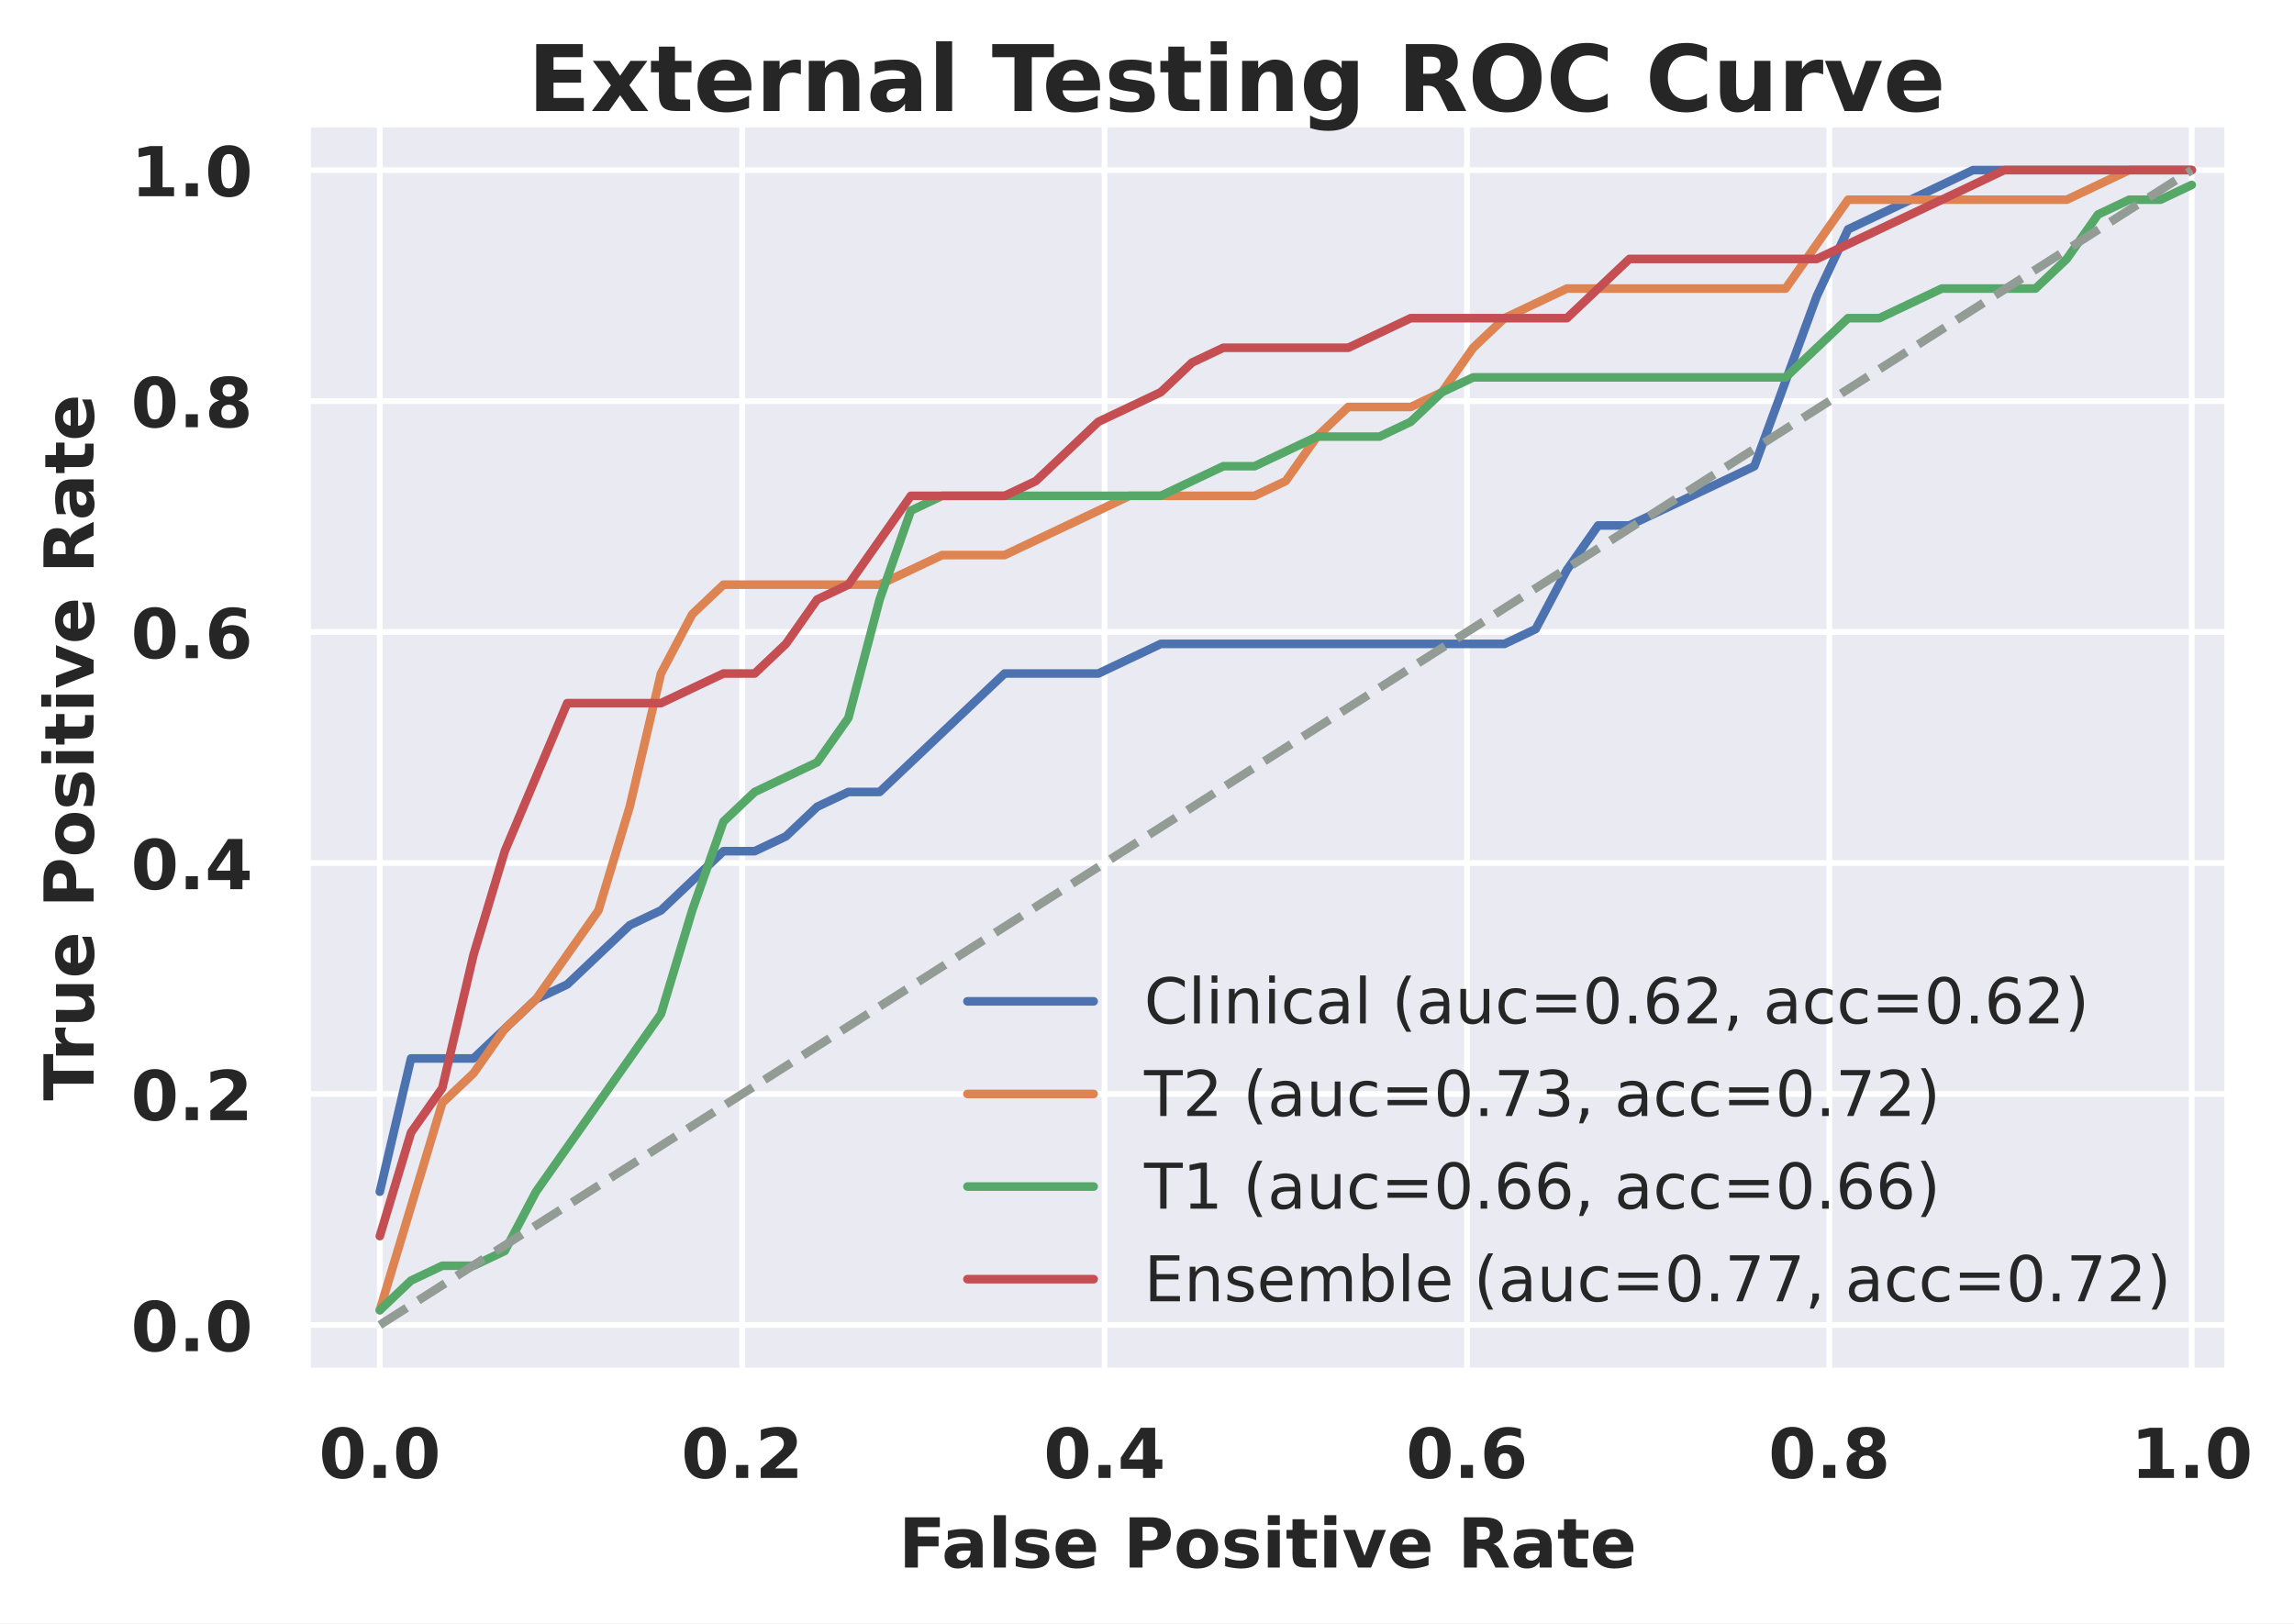
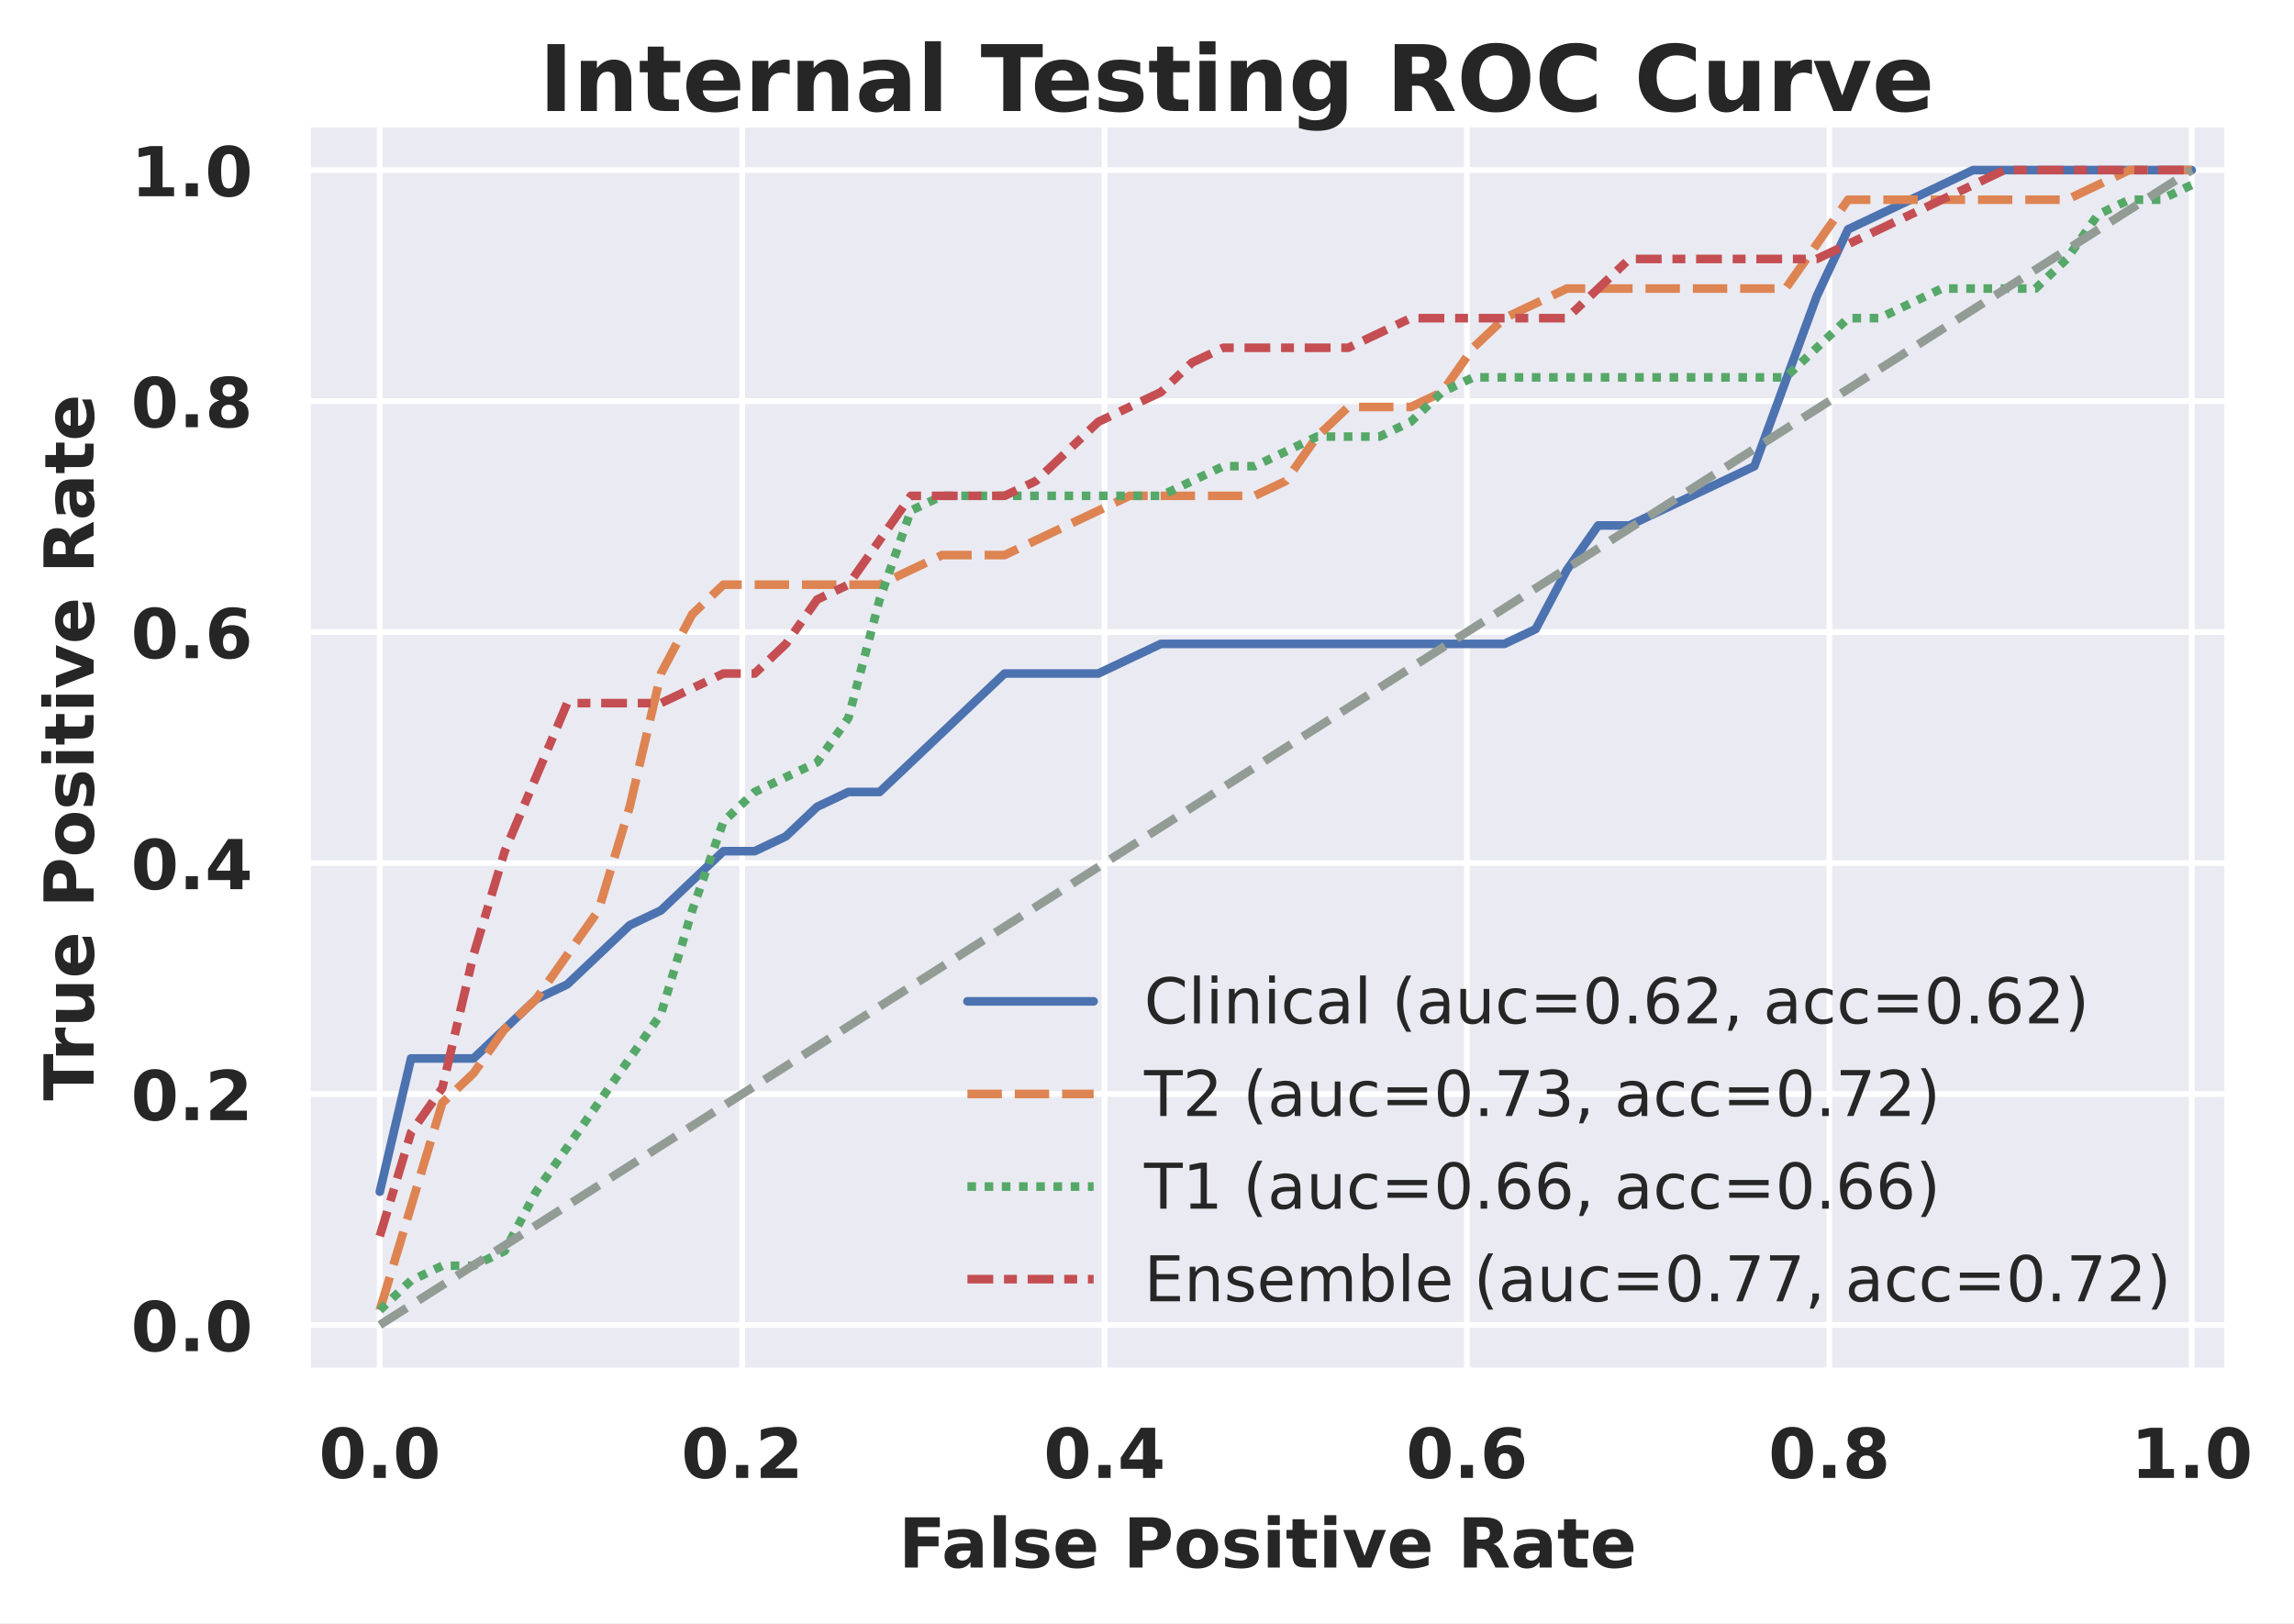
<svg xmlns="http://www.w3.org/2000/svg" height="282.967pt" version="1.1" viewBox="0 0 399.882 282.967" width="399.882pt">
  <defs>
    <style type="text/css">*{stroke-linecap:butt;stroke-linejoin:round;}</style>
  </defs>
  <g id="figure_1">
    <g id="patch_1">
      <path d="M 0 282.967  L 399.882 282.967  L 399.882 0  L 0 0  z " style="fill:#ffffff;" />
    </g>
    <g id="axes_1">
      <g id="patch_2">
        <path d="M 53.571 239.04  L 388.371 239.04  L 388.371 21.6  L 53.571 21.6  z " style="fill:#eaeaf2;" />
      </g>
      <g id="matplotlib.axis_1">
        <g id="xtick_1">
          <g id="line2d_1">
-             <path clip-path="url(#p901b95fc76)" d="M 66.205 239.04  L 66.205 21.6  " style="fill:none;stroke:#ffffff;stroke-linecap:round;" />
+             <path clip-path="url(#p3f8f0f05ae)" d="M 66.205 239.04  L 66.205 21.6  " style="fill:none;stroke:#ffffff;stroke-linecap:round;" />
          </g>
          <g id="text_1">
            <text style="fill:#262626;font-family:DejaVu Sans;font-size:12px;font-stretch:normal;font-style:normal;font-weight:bold;text-anchor:middle;" transform="rotate(-0, 66.20459, 257.6581)" x="66.205" y="257.658">0.0</text>
          </g>
        </g>
        <g id="xtick_2">
          <g id="line2d_2">
-             <path clip-path="url(#p901b95fc76)" d="M 129.374 239.04  L 129.374 21.6  " style="fill:none;stroke:#ffffff;stroke-linecap:round;" />
+             <path clip-path="url(#p3f8f0f05ae)" d="M 129.374 239.04  L 129.374 21.6  " style="fill:none;stroke:#ffffff;stroke-linecap:round;" />
          </g>
          <g id="text_2">
            <text style="fill:#262626;font-family:DejaVu Sans;font-size:12px;font-stretch:normal;font-style:normal;font-weight:bold;text-anchor:middle;" transform="rotate(-0, 129.3744, 257.6581)" x="129.374" y="257.658">0.2</text>
          </g>
        </g>
        <g id="xtick_3">
          <g id="line2d_3">
-             <path clip-path="url(#p901b95fc76)" d="M 192.544 239.04  L 192.544 21.6  " style="fill:none;stroke:#ffffff;stroke-linecap:round;" />
+             <path clip-path="url(#p3f8f0f05ae)" d="M 192.544 239.04  L 192.544 21.6  " style="fill:none;stroke:#ffffff;stroke-linecap:round;" />
          </g>
          <g id="text_3">
            <text style="fill:#262626;font-family:DejaVu Sans;font-size:12px;font-stretch:normal;font-style:normal;font-weight:bold;text-anchor:middle;" transform="rotate(-0, 192.5442, 257.6581)" x="192.544" y="257.658">0.4</text>
          </g>
        </g>
        <g id="xtick_4">
          <g id="line2d_4">
-             <path clip-path="url(#p901b95fc76)" d="M 255.714 239.04  L 255.714 21.6  " style="fill:none;stroke:#ffffff;stroke-linecap:round;" />
+             <path clip-path="url(#p3f8f0f05ae)" d="M 255.714 239.04  L 255.714 21.6  " style="fill:none;stroke:#ffffff;stroke-linecap:round;" />
          </g>
          <g id="text_4">
            <text style="fill:#262626;font-family:DejaVu Sans;font-size:12px;font-stretch:normal;font-style:normal;font-weight:bold;text-anchor:middle;" transform="rotate(-0, 255.714, 257.6581)" x="255.714" y="257.658">0.6</text>
          </g>
        </g>
        <g id="xtick_5">
          <g id="line2d_5">
-             <path clip-path="url(#p901b95fc76)" d="M 318.884 239.04  L 318.884 21.6  " style="fill:none;stroke:#ffffff;stroke-linecap:round;" />
+             <path clip-path="url(#p3f8f0f05ae)" d="M 318.884 239.04  L 318.884 21.6  " style="fill:none;stroke:#ffffff;stroke-linecap:round;" />
          </g>
          <g id="text_5">
            <text style="fill:#262626;font-family:DejaVu Sans;font-size:12px;font-stretch:normal;font-style:normal;font-weight:bold;text-anchor:middle;" transform="rotate(-0, 318.8838, 257.6581)" x="318.884" y="257.658">0.8</text>
          </g>
        </g>
        <g id="xtick_6">
          <g id="line2d_6">
-             <path clip-path="url(#p901b95fc76)" d="M 382.054 239.04  L 382.054 21.6  " style="fill:none;stroke:#ffffff;stroke-linecap:round;" />
+             <path clip-path="url(#p3f8f0f05ae)" d="M 382.054 239.04  L 382.054 21.6  " style="fill:none;stroke:#ffffff;stroke-linecap:round;" />
          </g>
          <g id="text_6">
            <text style="fill:#262626;font-family:DejaVu Sans;font-size:12px;font-stretch:normal;font-style:normal;font-weight:bold;text-anchor:middle;" transform="rotate(-0, 382.0536, 257.6581)" x="382.054" y="257.658">1.0</text>
          </g>
        </g>
        <g id="xtick_7" />
        <g id="xtick_8" />
        <g id="xtick_9" />
        <g id="xtick_10" />
        <g id="xtick_11" />
        <g id="xtick_12" />
        <g id="xtick_13" />
        <g id="xtick_14" />
        <g id="xtick_15" />
        <g id="xtick_16" />
        <g id="xtick_17" />
        <g id="xtick_18" />
        <g id="xtick_19" />
        <g id="xtick_20" />
        <g id="xtick_21" />
        <g id="text_7">
          <text style="fill:#262626;font-family:DejaVu Sans;font-size:12px;font-stretch:normal;font-style:normal;font-weight:bold;text-anchor:middle;" transform="rotate(-0, 220.9706, 273.2719)" x="220.971" y="273.272">False Positive Rate</text>
        </g>
      </g>
      <g id="matplotlib.axis_2">
        <g id="ytick_1">
          <g id="line2d_7">
-             <path clip-path="url(#p901b95fc76)" d="M 53.571 230.987  L 388.371 230.987  " style="fill:none;stroke:#ffffff;stroke-linecap:round;" />
+             <path clip-path="url(#p3f8f0f05ae)" d="M 53.571 230.987  L 388.371 230.987  " style="fill:none;stroke:#ffffff;stroke-linecap:round;" />
          </g>
          <g id="text_8">
            <text style="fill:#262626;font-family:DejaVu Sans;font-size:12px;font-stretch:normal;font-style:normal;font-weight:bold;text-anchor:end;" transform="rotate(-0, 44.07062, 235.5457)" x="44.071" y="235.546">0.0</text>
          </g>
        </g>
        <g id="ytick_2">
          <g id="line2d_8">
-             <path clip-path="url(#p901b95fc76)" d="M 53.571 190.72  L 388.371 190.72  " style="fill:none;stroke:#ffffff;stroke-linecap:round;" />
+             <path clip-path="url(#p3f8f0f05ae)" d="M 53.571 190.72  L 388.371 190.72  " style="fill:none;stroke:#ffffff;stroke-linecap:round;" />
          </g>
          <g id="text_9">
            <text style="fill:#262626;font-family:DejaVu Sans;font-size:12px;font-stretch:normal;font-style:normal;font-weight:bold;text-anchor:end;" transform="rotate(-0, 44.07062, 195.2791)" x="44.071" y="195.279">0.2</text>
          </g>
        </g>
        <g id="ytick_3">
          <g id="line2d_9">
-             <path clip-path="url(#p901b95fc76)" d="M 53.571 150.453  L 388.371 150.453  " style="fill:none;stroke:#ffffff;stroke-linecap:round;" />
+             <path clip-path="url(#p3f8f0f05ae)" d="M 53.571 150.453  L 388.371 150.453  " style="fill:none;stroke:#ffffff;stroke-linecap:round;" />
          </g>
          <g id="text_10">
            <text style="fill:#262626;font-family:DejaVu Sans;font-size:12px;font-stretch:normal;font-style:normal;font-weight:bold;text-anchor:end;" transform="rotate(-0, 44.07062, 155.0124)" x="44.071" y="155.012">0.4</text>
          </g>
        </g>
        <g id="ytick_4">
          <g id="line2d_10">
-             <path clip-path="url(#p901b95fc76)" d="M 53.571 110.187  L 388.371 110.187  " style="fill:none;stroke:#ffffff;stroke-linecap:round;" />
+             <path clip-path="url(#p3f8f0f05ae)" d="M 53.571 110.187  L 388.371 110.187  " style="fill:none;stroke:#ffffff;stroke-linecap:round;" />
          </g>
          <g id="text_11">
            <text style="fill:#262626;font-family:DejaVu Sans;font-size:12px;font-stretch:normal;font-style:normal;font-weight:bold;text-anchor:end;" transform="rotate(-0, 44.07062, 114.7457)" x="44.071" y="114.746">0.6</text>
          </g>
        </g>
        <g id="ytick_5">
          <g id="line2d_11">
-             <path clip-path="url(#p901b95fc76)" d="M 53.571 69.92  L 388.371 69.92  " style="fill:none;stroke:#ffffff;stroke-linecap:round;" />
+             <path clip-path="url(#p3f8f0f05ae)" d="M 53.571 69.92  L 388.371 69.92  " style="fill:none;stroke:#ffffff;stroke-linecap:round;" />
          </g>
          <g id="text_12">
            <text style="fill:#262626;font-family:DejaVu Sans;font-size:12px;font-stretch:normal;font-style:normal;font-weight:bold;text-anchor:end;" transform="rotate(-0, 44.07062, 74.47906)" x="44.071" y="74.479">0.8</text>
          </g>
        </g>
        <g id="ytick_6">
          <g id="line2d_12">
-             <path clip-path="url(#p901b95fc76)" d="M 53.571 29.653  L 388.371 29.653  " style="fill:none;stroke:#ffffff;stroke-linecap:round;" />
+             <path clip-path="url(#p3f8f0f05ae)" d="M 53.571 29.653  L 388.371 29.653  " style="fill:none;stroke:#ffffff;stroke-linecap:round;" />
          </g>
          <g id="text_13">
            <text style="fill:#262626;font-family:DejaVu Sans;font-size:12px;font-stretch:normal;font-style:normal;font-weight:bold;text-anchor:end;" transform="rotate(-0, 44.07062, 34.2124)" x="44.071" y="34.212">1.0</text>
          </g>
        </g>
        <g id="ytick_7" />
        <g id="ytick_8" />
        <g id="ytick_9" />
        <g id="ytick_10" />
        <g id="ytick_11" />
        <g id="ytick_12" />
        <g id="ytick_13" />
        <g id="ytick_14" />
        <g id="ytick_15" />
        <g id="ytick_16" />
        <g id="ytick_17" />
        <g id="ytick_18" />
        <g id="ytick_19" />
        <g id="ytick_20" />
        <g id="ytick_21" />
        <g id="text_14">
          <text style="fill:#262626;font-family:DejaVu Sans;font-size:12px;font-stretch:normal;font-style:normal;font-weight:bold;text-anchor:middle;" transform="rotate(-90, 16.31812, 130.32)" x="16.318" y="130.32">True Positive Rate</text>
        </g>
      </g>
      <g id="line2d_13">
-         <path clip-path="url(#p901b95fc76)" d="M 66.205 207.756  L 71.65 184.525  L 77.096 184.525  L 82.542 184.525  L 87.987 179.363  L 93.433 174.2  L 98.879 171.619  L 104.324 166.457  L 109.77 161.294  L 115.216 158.713  L 120.661 153.551  L 126.107 148.388  L 131.553 148.388  L 136.998 145.807  L 142.444 140.645  L 147.89 138.064  L 153.335 138.064  L 158.781 132.901  L 169.672 122.576  L 175.118 117.414  L 180.564 117.414  L 186.009 117.414  L 191.455 117.414  L 196.901 114.833  L 202.346 112.252  L 207.792 112.252  L 213.238 112.252  L 218.683 112.252  L 224.129 112.252  L 235.02 112.252  L 245.912 112.252  L 251.357 112.252  L 256.803 112.252  L 262.249 112.252  L 267.695 109.67  L 273.14 99.346  L 278.586 91.602  L 284.032 91.602  L 294.923 86.44  L 305.814 81.277  L 316.706 51.594  L 322.151 39.978  L 327.597 37.397  L 333.043 34.816  L 338.488 32.235  L 343.934 29.653  L 349.38 29.653  L 354.825 29.653  L 360.271 29.653  L 365.717 29.653  L 371.162 29.653  L 376.608 29.653  L 382.054 29.653  " style="fill:none;stroke:#4c72b0;stroke-linecap:round;stroke-width:1.5;" />
+         <path clip-path="url(#p3f8f0f05ae)" d="M 66.205 207.756  L 71.65 184.525  L 77.096 184.525  L 82.542 184.525  L 87.987 179.363  L 93.433 174.2  L 98.879 171.619  L 104.324 166.457  L 109.77 161.294  L 115.216 158.713  L 120.661 153.551  L 126.107 148.388  L 131.553 148.388  L 136.998 145.807  L 142.444 140.645  L 147.89 138.064  L 153.335 138.064  L 158.781 132.901  L 169.672 122.576  L 175.118 117.414  L 180.564 117.414  L 186.009 117.414  L 191.455 117.414  L 196.901 114.833  L 202.346 112.252  L 207.792 112.252  L 213.238 112.252  L 218.683 112.252  L 224.129 112.252  L 235.02 112.252  L 245.912 112.252  L 251.357 112.252  L 256.803 112.252  L 262.249 112.252  L 267.695 109.67  L 273.14 99.346  L 278.586 91.602  L 284.032 91.602  L 294.923 86.44  L 305.814 81.277  L 316.706 51.594  L 322.151 39.978  L 327.597 37.397  L 333.043 34.816  L 338.488 32.235  L 343.934 29.653  L 349.38 29.653  L 354.825 29.653  L 360.271 29.653  L 365.717 29.653  L 371.162 29.653  L 376.608 29.653  L 382.054 29.653  " style="fill:none;stroke:#4c72b0;stroke-linecap:round;stroke-width:1.5;" />
      </g>
      <g id="line2d_14">
-         <path clip-path="url(#p901b95fc76)" d="M 66.205 228.405  L 71.65 210.337  L 77.096 192.269  L 82.542 187.106  L 87.987 179.363  L 93.433 174.2  L 98.879 166.457  L 104.324 158.713  L 109.77 140.645  L 115.216 117.414  L 120.661 107.089  L 126.107 101.927  L 131.553 101.927  L 136.998 101.927  L 142.444 101.927  L 147.89 101.927  L 153.335 101.927  L 158.781 99.346  L 164.227 96.764  L 169.672 96.764  L 175.118 96.764  L 180.564 94.183  L 186.009 91.602  L 191.455 89.021  L 196.901 86.44  L 202.346 86.44  L 207.792 86.44  L 213.238 86.44  L 218.683 86.44  L 224.129 83.858  L 229.575 76.115  L 235.02 70.952  L 240.466 70.952  L 245.912 70.952  L 251.357 68.371  L 256.803 60.628  L 262.249 55.465  L 267.695 52.884  L 273.14 50.303  L 278.586 50.303  L 284.032 50.303  L 289.477 50.303  L 294.923 50.303  L 300.369 50.303  L 305.814 50.303  L 311.26 50.303  L 316.706 42.559  L 322.151 34.816  L 327.597 34.816  L 333.043 34.816  L 338.488 34.816  L 343.934 34.816  L 349.38 34.816  L 354.825 34.816  L 360.271 34.816  L 365.717 32.235  L 371.162 29.653  L 376.608 29.653  L 382.054 29.653  " style="fill:none;stroke:#dd8452;stroke-linecap:round;stroke-width:1.5;" />
+         <path clip-path="url(#p3f8f0f05ae)" d="M 66.205 228.405  L 71.65 210.337  L 77.096 192.269  L 82.542 187.106  L 87.987 179.363  L 93.433 174.2  L 98.879 166.457  L 104.324 158.713  L 109.77 140.645  L 115.216 117.414  L 120.661 107.089  L 126.107 101.927  L 131.553 101.927  L 136.998 101.927  L 142.444 101.927  L 147.89 101.927  L 153.335 101.927  L 158.781 99.346  L 164.227 96.764  L 169.672 96.764  L 175.118 96.764  L 180.564 94.183  L 186.009 91.602  L 191.455 89.021  L 196.901 86.44  L 202.346 86.44  L 207.792 86.44  L 213.238 86.44  L 218.683 86.44  L 224.129 83.858  L 229.575 76.115  L 235.02 70.952  L 240.466 70.952  L 245.912 70.952  L 251.357 68.371  L 256.803 60.628  L 262.249 55.465  L 267.695 52.884  L 273.14 50.303  L 278.586 50.303  L 284.032 50.303  L 289.477 50.303  L 294.923 50.303  L 300.369 50.303  L 305.814 50.303  L 311.26 50.303  L 316.706 42.559  L 322.151 34.816  L 327.597 34.816  L 333.043 34.816  L 338.488 34.816  L 343.934 34.816  L 349.38 34.816  L 354.825 34.816  L 360.271 34.816  L 365.717 32.235  L 371.162 29.653  L 376.608 29.653  L 382.054 29.653  " style="fill:none;stroke:#dd8452;stroke-dasharray:6,2.25;stroke-dashoffset:0;stroke-width:1.5;" />
      </g>
      <g id="line2d_15">
-         <path clip-path="url(#p901b95fc76)" d="M 66.205 228.405  L 71.65 223.243  L 77.096 220.662  L 82.542 220.662  L 87.987 218.081  L 93.433 207.756  L 98.879 200.012  L 104.324 192.269  L 109.77 184.525  L 115.216 176.782  L 120.661 158.713  L 126.107 143.226  L 131.553 138.064  L 136.998 135.482  L 142.444 132.901  L 147.89 125.158  L 153.335 104.508  L 158.781 89.021  L 164.227 86.44  L 169.672 86.44  L 175.118 86.44  L 180.564 86.44  L 186.009 86.44  L 191.455 86.44  L 196.901 86.44  L 202.346 86.44  L 207.792 83.858  L 213.238 81.277  L 218.683 81.277  L 224.129 78.696  L 229.575 76.115  L 235.02 76.115  L 240.466 76.115  L 245.912 73.534  L 251.357 68.371  L 256.803 65.79  L 262.249 65.79  L 267.695 65.79  L 273.14 65.79  L 278.586 65.79  L 284.032 65.79  L 289.477 65.79  L 294.923 65.79  L 300.369 65.79  L 305.814 65.79  L 311.26 65.79  L 316.706 60.628  L 322.151 55.465  L 327.597 55.465  L 333.043 52.884  L 338.488 50.303  L 343.934 50.303  L 349.38 50.303  L 354.825 50.303  L 360.271 45.141  L 365.717 37.397  L 371.162 34.816  L 376.608 34.816  L 382.054 32.235  " style="fill:none;stroke:#55a868;stroke-linecap:round;stroke-width:1.5;" />
+         <path clip-path="url(#p3f8f0f05ae)" d="M 66.205 228.405  L 71.65 223.243  L 77.096 220.662  L 82.542 220.662  L 87.987 218.081  L 93.433 207.756  L 98.879 200.012  L 104.324 192.269  L 109.77 184.525  L 115.216 176.782  L 120.661 158.713  L 126.107 143.226  L 131.553 138.064  L 136.998 135.482  L 142.444 132.901  L 147.89 125.158  L 153.335 104.508  L 158.781 89.021  L 164.227 86.44  L 169.672 86.44  L 175.118 86.44  L 180.564 86.44  L 186.009 86.44  L 191.455 86.44  L 196.901 86.44  L 202.346 86.44  L 207.792 83.858  L 213.238 81.277  L 218.683 81.277  L 224.129 78.696  L 229.575 76.115  L 235.02 76.115  L 240.466 76.115  L 245.912 73.534  L 251.357 68.371  L 256.803 65.79  L 262.249 65.79  L 267.695 65.79  L 273.14 65.79  L 278.586 65.79  L 284.032 65.79  L 289.477 65.79  L 294.923 65.79  L 300.369 65.79  L 305.814 65.79  L 311.26 65.79  L 316.706 60.628  L 322.151 55.465  L 327.597 55.465  L 333.043 52.884  L 338.488 50.303  L 343.934 50.303  L 349.38 50.303  L 354.825 50.303  L 360.271 45.141  L 365.717 37.397  L 371.162 34.816  L 376.608 34.816  L 382.054 32.235  " style="fill:none;stroke:#55a868;stroke-dasharray:1.5,1.5;stroke-dashoffset:0;stroke-width:1.5;" />
      </g>
      <g id="line2d_16">
-         <path clip-path="url(#p901b95fc76)" d="M 66.205 215.499  L 71.65 197.431  L 77.096 189.688  L 82.542 166.457  L 87.987 148.388  L 93.433 135.482  L 98.879 122.576  L 104.324 122.576  L 109.77 122.576  L 115.216 122.576  L 120.661 119.995  L 126.107 117.414  L 131.553 117.414  L 136.998 112.252  L 142.444 104.508  L 147.89 101.927  L 153.335 94.183  L 158.781 86.44  L 164.227 86.44  L 169.672 86.44  L 175.118 86.44  L 180.564 83.858  L 186.009 78.696  L 191.455 73.534  L 196.901 70.952  L 202.346 68.371  L 207.792 63.209  L 213.238 60.628  L 218.683 60.628  L 224.129 60.628  L 229.575 60.628  L 235.02 60.628  L 240.466 58.046  L 245.912 55.465  L 251.357 55.465  L 256.803 55.465  L 262.249 55.465  L 267.695 55.465  L 273.14 55.465  L 278.586 50.303  L 284.032 45.141  L 289.477 45.141  L 294.923 45.141  L 300.369 45.141  L 305.814 45.141  L 311.26 45.141  L 316.706 45.141  L 322.151 42.559  L 327.597 39.978  L 333.043 37.397  L 338.488 34.816  L 343.934 32.235  L 349.38 29.653  L 354.825 29.653  L 360.271 29.653  L 365.717 29.653  L 371.162 29.653  L 376.608 29.653  L 382.054 29.653  " style="fill:none;stroke:#c44e52;stroke-linecap:round;stroke-width:1.5;" />
+         <path clip-path="url(#p3f8f0f05ae)" d="M 66.205 215.499  L 71.65 197.431  L 77.096 189.688  L 82.542 166.457  L 87.987 148.388  L 93.433 135.482  L 98.879 122.576  L 104.324 122.576  L 109.77 122.576  L 115.216 122.576  L 120.661 119.995  L 126.107 117.414  L 131.553 117.414  L 136.998 112.252  L 142.444 104.508  L 147.89 101.927  L 153.335 94.183  L 158.781 86.44  L 164.227 86.44  L 169.672 86.44  L 175.118 86.44  L 180.564 83.858  L 186.009 78.696  L 191.455 73.534  L 196.901 70.952  L 202.346 68.371  L 207.792 63.209  L 213.238 60.628  L 218.683 60.628  L 224.129 60.628  L 229.575 60.628  L 235.02 60.628  L 240.466 58.046  L 245.912 55.465  L 251.357 55.465  L 256.803 55.465  L 262.249 55.465  L 267.695 55.465  L 273.14 55.465  L 278.586 50.303  L 284.032 45.141  L 289.477 45.141  L 294.923 45.141  L 300.369 45.141  L 305.814 45.141  L 311.26 45.141  L 316.706 45.141  L 322.151 42.559  L 327.597 39.978  L 333.043 37.397  L 338.488 34.816  L 343.934 32.235  L 349.38 29.653  L 354.825 29.653  L 360.271 29.653  L 365.717 29.653  L 371.162 29.653  L 376.608 29.653  L 382.054 29.653  " style="fill:none;stroke:#c44e52;stroke-dasharray:4.5,1.875,2.25,1.875;stroke-dashoffset:0;stroke-width:1.5;" />
      </g>
      <g id="line2d_17" />
      <g id="line2d_18" />
      <g id="line2d_19" />
      <g id="line2d_20" />
      <g id="line2d_21">
-         <path clip-path="url(#p901b95fc76)" d="M 66.205 230.987  L 382.054 29.653  " style="fill:none;stroke:#929c95;stroke-dasharray:5.55,2.4;stroke-dashoffset:0;stroke-width:1.5;" />
+         <path clip-path="url(#p3f8f0f05ae)" d="M 66.205 230.987  L 382.054 29.653  " style="fill:none;stroke:#929c95;stroke-dasharray:5.55,2.4;stroke-dashoffset:0;stroke-width:1.5;" />
      </g>
      <g id="patch_3">
        <path d="M 53.571 239.04  L 53.571 21.6  " style="fill:none;stroke:#ffffff;stroke-linecap:square;stroke-linejoin:miter;stroke-width:1.25;" />
      </g>
      <g id="patch_4">
        <path d="M 388.371 239.04  L 388.371 21.6  " style="fill:none;stroke:#ffffff;stroke-linecap:square;stroke-linejoin:miter;stroke-width:1.25;" />
      </g>
      <g id="patch_5">
        <path d="M 53.571 239.04  L 388.371 239.04  " style="fill:none;stroke:#ffffff;stroke-linecap:square;stroke-linejoin:miter;stroke-width:1.25;" />
      </g>
      <g id="patch_6">
        <path d="M 53.571 21.6  L 388.371 21.6  " style="fill:none;stroke:#ffffff;stroke-linecap:square;stroke-linejoin:miter;stroke-width:1.25;" />
      </g>
      <g id="legend_1">
        <g id="line2d_22">
          <path d="M 168.639 174.565  L 190.639 174.565  " style="fill:none;stroke:#4c72b0;stroke-linecap:round;stroke-width:1.5;" />
        </g>
        <g id="line2d_23" />
        <g id="text_15">
          <text style="fill:#262626;font-family:DejaVu Sans;font-size:11px;font-stretch:normal;font-style:normal;font-weight:normal;text-anchor:start;" transform="rotate(-0, 199.4387, 178.4145)" x="199.439" y="178.415">Clinical (auc=0.62, acc=0.62)</text>
        </g>
        <g id="line2d_24">
-           <path d="M 168.639 190.71  L 190.639 190.71  " style="fill:none;stroke:#dd8452;stroke-linecap:round;stroke-width:1.5;" />
+           <path d="M 168.639 190.71  L 190.639 190.71  " style="fill:none;stroke:#dd8452;stroke-dasharray:6,2.25;stroke-dashoffset:0;stroke-width:1.5;" />
        </g>
        <g id="line2d_25" />
        <g id="text_16">
          <text style="fill:#262626;font-family:DejaVu Sans;font-size:11px;font-stretch:normal;font-style:normal;font-weight:normal;text-anchor:start;" transform="rotate(-0, 199.4387, 194.5605)" x="199.439" y="194.56">T2 (auc=0.73, acc=0.72)</text>
        </g>
        <g id="line2d_26">
-           <path d="M 168.639 206.856  L 190.639 206.856  " style="fill:none;stroke:#55a868;stroke-linecap:round;stroke-width:1.5;" />
+           <path d="M 168.639 206.856  L 190.639 206.856  " style="fill:none;stroke:#55a868;stroke-dasharray:1.5,1.5;stroke-dashoffset:0;stroke-width:1.5;" />
        </g>
        <g id="line2d_27" />
        <g id="text_17">
          <text style="fill:#262626;font-family:DejaVu Sans;font-size:11px;font-stretch:normal;font-style:normal;font-weight:normal;text-anchor:start;" transform="rotate(-0, 199.4387, 210.7064)" x="199.439" y="210.706">T1 (auc=0.66, acc=0.66)</text>
        </g>
        <g id="line2d_28">
-           <path d="M 168.639 223.002  L 190.639 223.002  " style="fill:none;stroke:#c44e52;stroke-linecap:round;stroke-width:1.5;" />
+           <path d="M 168.639 223.002  L 190.639 223.002  " style="fill:none;stroke:#c44e52;stroke-dasharray:4.5,1.875,2.25,1.875;stroke-dashoffset:0;stroke-width:1.5;" />
        </g>
        <g id="line2d_29" />
        <g id="text_18">
          <text style="fill:#262626;font-family:DejaVu Sans;font-size:11px;font-stretch:normal;font-style:normal;font-weight:normal;text-anchor:start;" transform="rotate(-0, 199.4387, 226.8523)" x="199.439" y="226.852">Ensemble (auc=0.77, acc=0.72)</text>
        </g>
      </g>
    </g>
    <g id="text_19">
-       <text style="fill:#262626;font-family:DejaVu Sans;font-size:16px;font-stretch:normal;font-style:normal;font-weight:bold;text-anchor:middle;" transform="rotate(-0, 215.5706, 19.3575)" x="215.571" y="19.358">External Testing ROC Curve</text>
+       <text style="fill:#262626;font-family:DejaVu Sans;font-size:16px;font-stretch:normal;font-style:normal;font-weight:bold;text-anchor:middle;" transform="rotate(-0, 215.5706, 19.3575)" x="215.571" y="19.358">Internal Testing ROC Curve</text>
    </g>
  </g>
  <defs>
-     <clipPath id="p901b95fc76">
+     <clipPath id="p3f8f0f05ae">
      <rect height="217.44" width="334.8" x="53.571" y="21.6" />
    </clipPath>
  </defs>
</svg>
